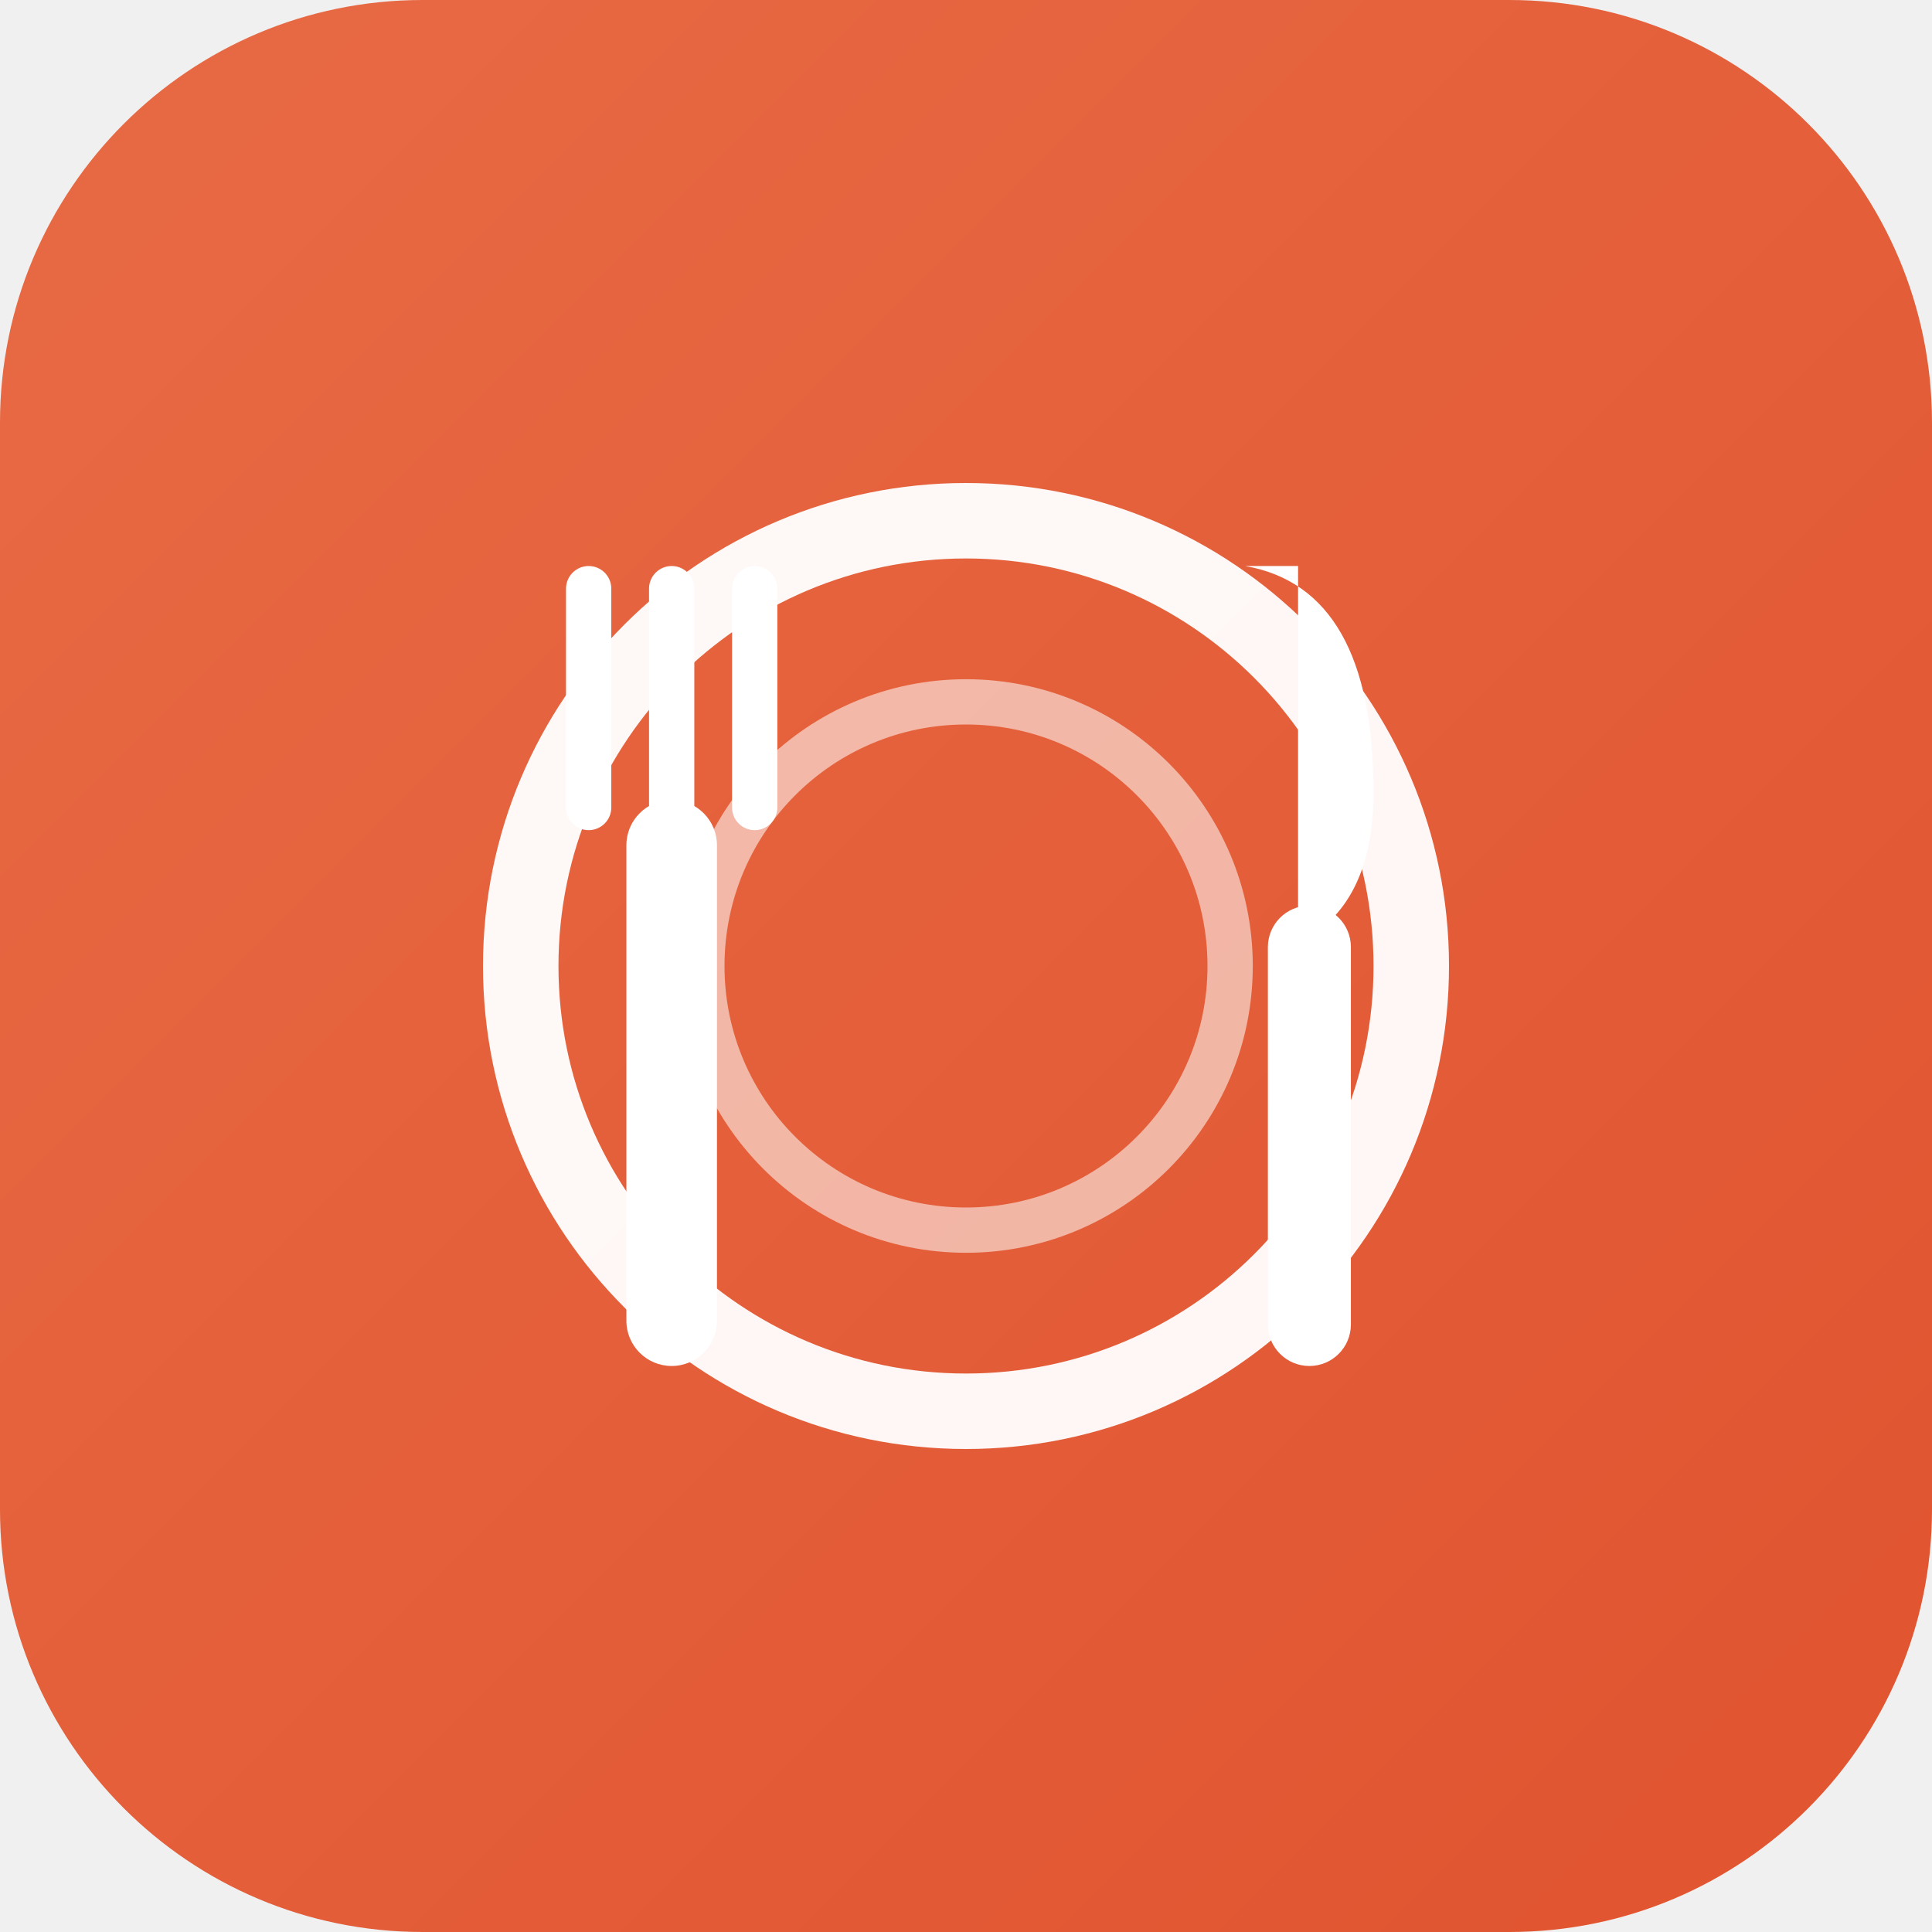
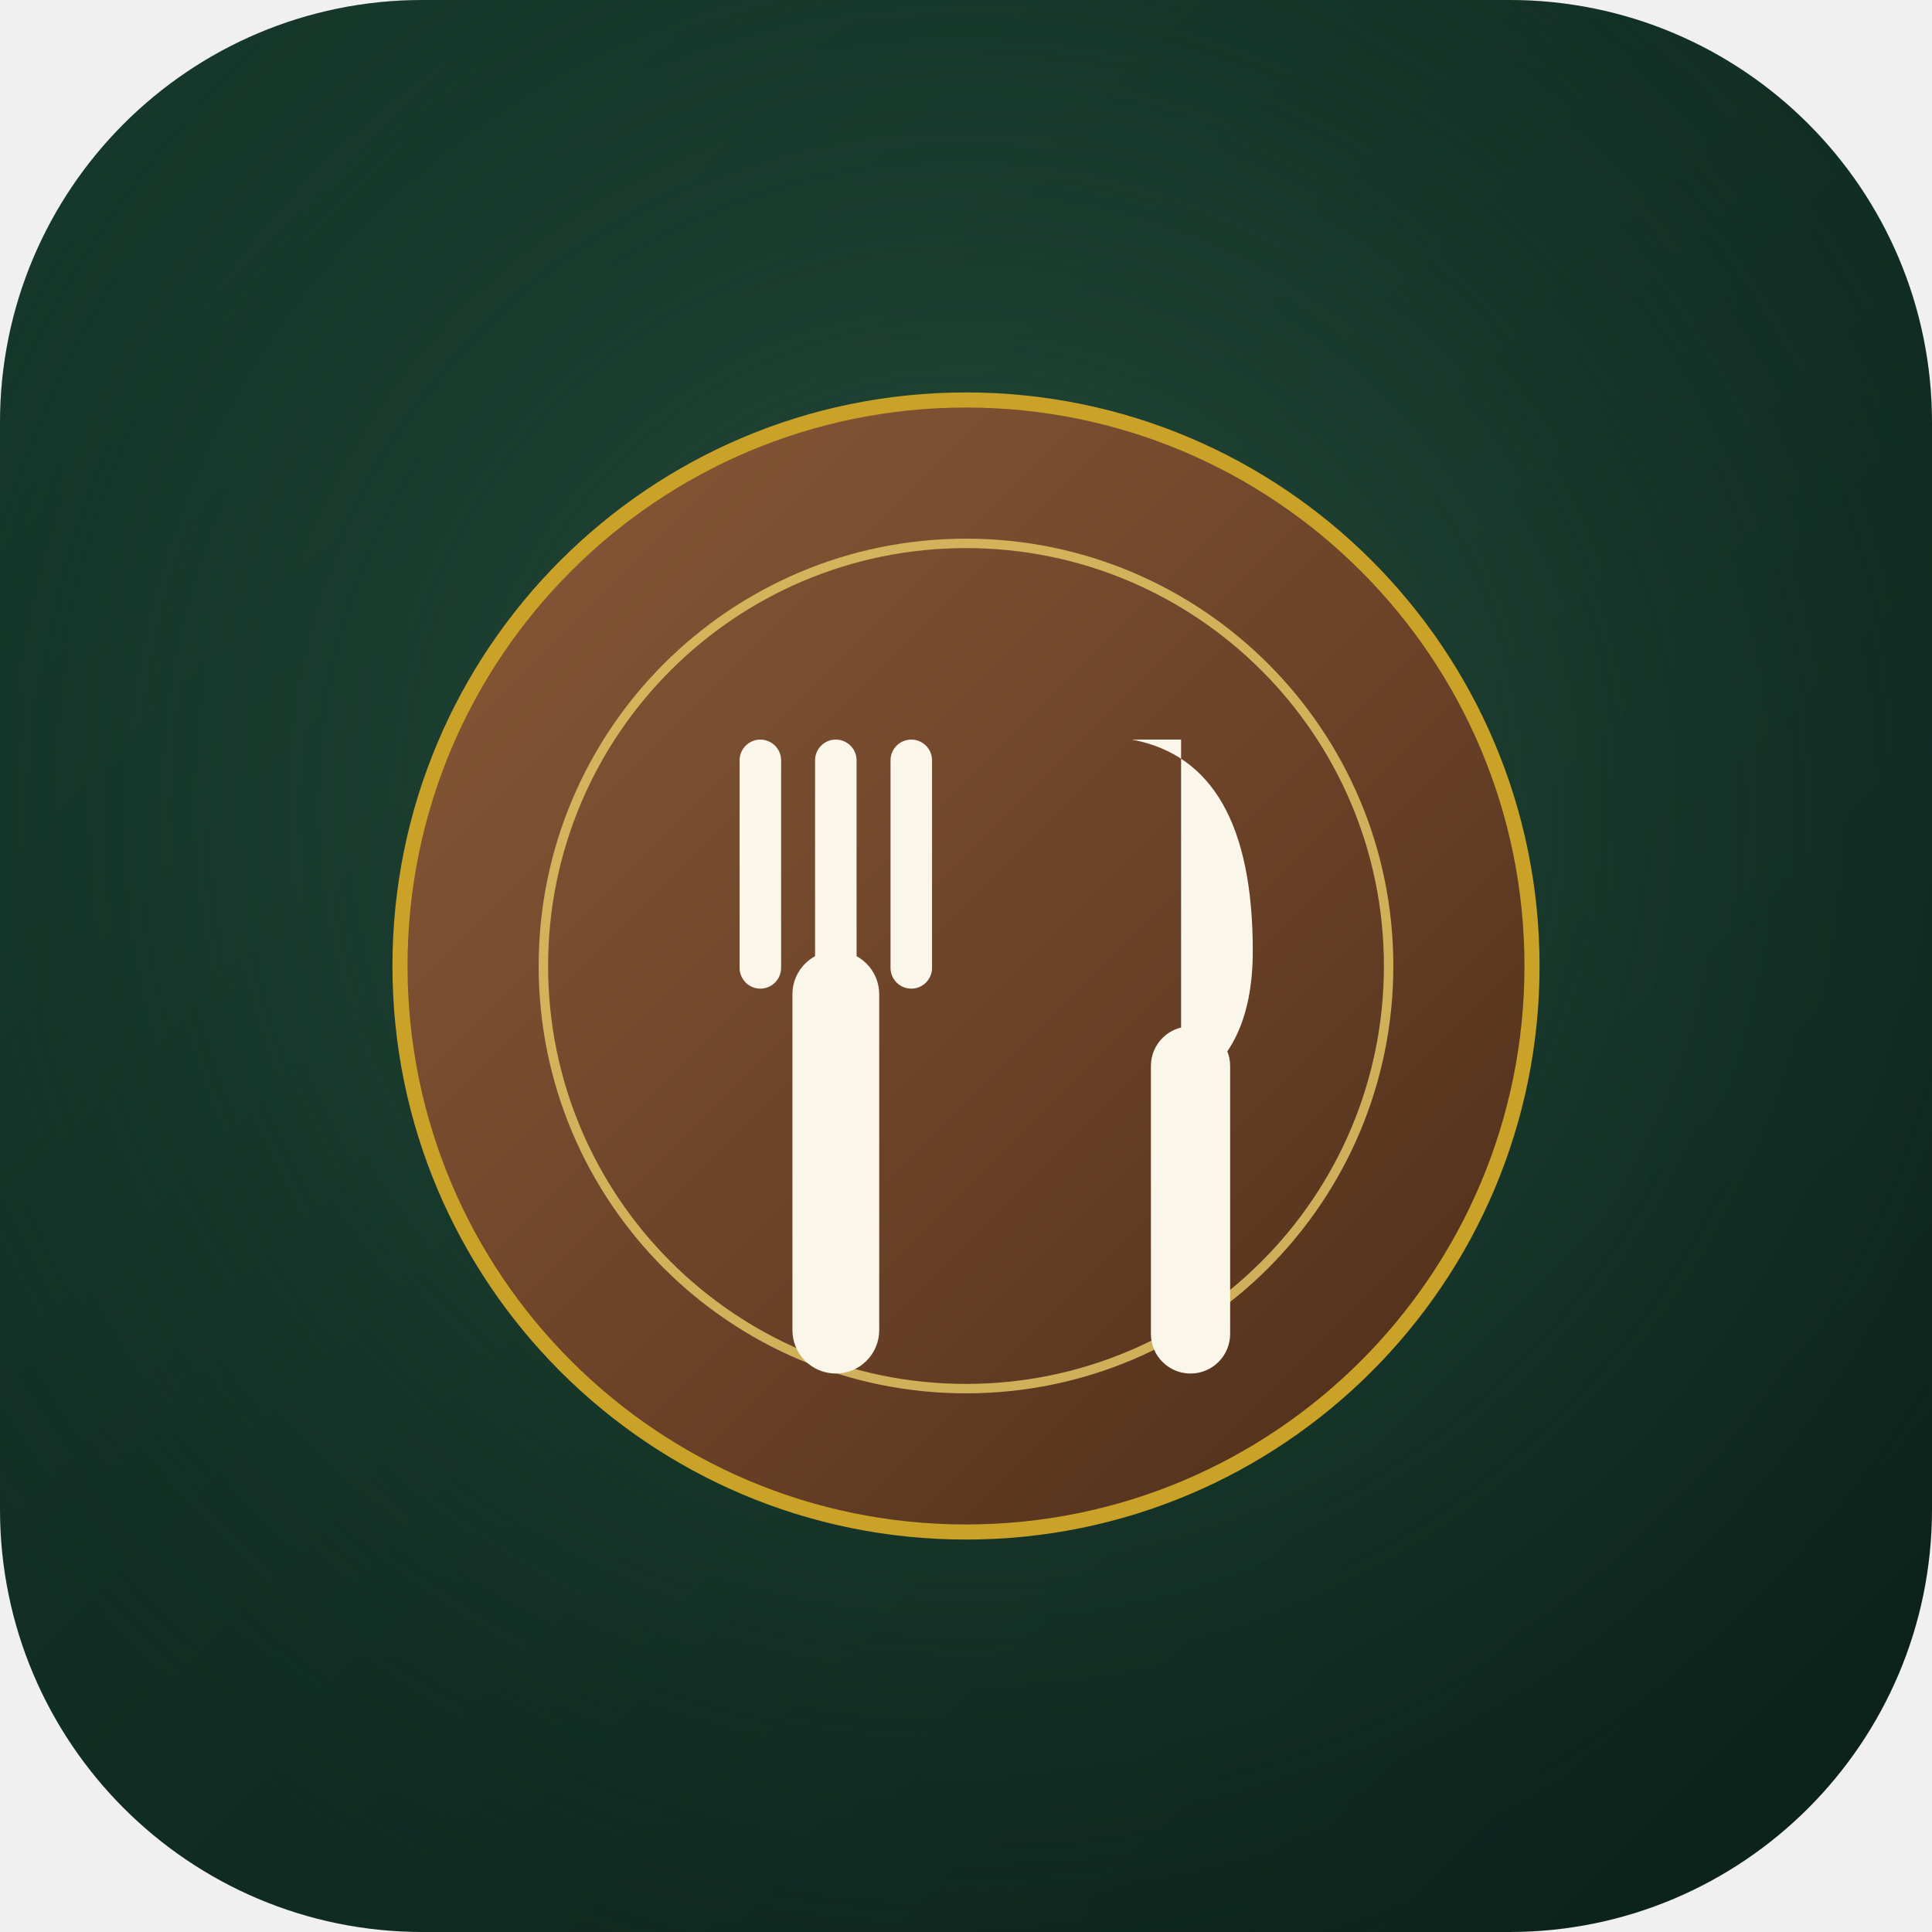
<svg xmlns="http://www.w3.org/2000/svg" width="512" height="512" viewBox="0 0 512 512">
  <defs>
-     <linearGradient id="g" x1="0" y1="0" x2="1" y2="1">
-       <stop offset="0" stop-color="#E86B45" />
-       <stop offset="1" stop-color="#E0532F" />
+     <linearGradient id="bg" x1="0" y1="0" x2="1" y2="1">
+       <stop offset="0" stop-color="#16392C" />
+       <stop offset="1" stop-color="#0B211A" />
    </linearGradient>
+     <linearGradient id="wood" x1="0" y1="0" x2="1" y2="1">
+       <stop offset="0" stop-color="#8A5A38" />
+       <stop offset="0.55" stop-color="#6B4228" />
+       <stop offset="1" stop-color="#4A2C18" />
+     </linearGradient>
+     <radialGradient id="glow" cx="0.5" cy="0.42" r="0.62">
+       <stop offset="0" stop-color="#2A5140" />
+       <stop offset="1" stop-color="#16392C" stop-opacity="0" />
+     </radialGradient>
  </defs>
-   <rect width="512" height="512" rx="112" fill="url(#g)" />
-   <circle cx="256" cy="256" r="118" fill="none" stroke="#FFFFFF" stroke-width="20" opacity="0.95" />
-   <circle cx="256" cy="256" r="70" fill="none" stroke="#FFFFFF" stroke-width="12" opacity="0.55" />
-   <g fill="#FFFFFF">
-     <rect x="150" y="150" width="12" height="70" rx="6" />
-     <rect x="172" y="150" width="12" height="70" rx="6" />
-     <rect x="194" y="150" width="12" height="70" rx="6" />
-     <rect x="166" y="212" width="24" height="150" rx="12" />
+   <rect width="512" height="512" rx="112" fill="url(#bg)" />
+   <rect width="512" height="512" rx="112" fill="url(#glow)" />
+   <circle cx="256" cy="256" r="150" fill="url(#wood)" />
+   <circle cx="256" cy="256" r="150" fill="none" stroke="#C9A227" stroke-width="4" />
+   <circle cx="256" cy="256" r="112" fill="none" stroke="#E3C463" stroke-width="2.5" opacity="0.85" />
+   <g fill="#FBF6EA">
+     <rect x="196" y="196" width="11" height="66" rx="5.5" />
+     <rect x="216" y="196" width="11" height="66" rx="5.5" />
+     <rect x="236" y="196" width="11" height="66" rx="5.5" />
+     <rect x="210" y="252" width="23" height="112" rx="11.5" />
  </g>
-   <g fill="#FFFFFF">
-     <path d="M330 150 q34 6 34 60 q0 30 -20 40 l0 -100 z" />
-     <rect x="336" y="240" width="22" height="122" rx="11" />
+   <g fill="#FBF6EA">
+     <path d="M300 196 q32 6 32 56 q0 28 -19 37 l0 -93 z" />
+     <rect x="305" y="272" width="21" height="92" rx="10.5" />
  </g>
</svg>
